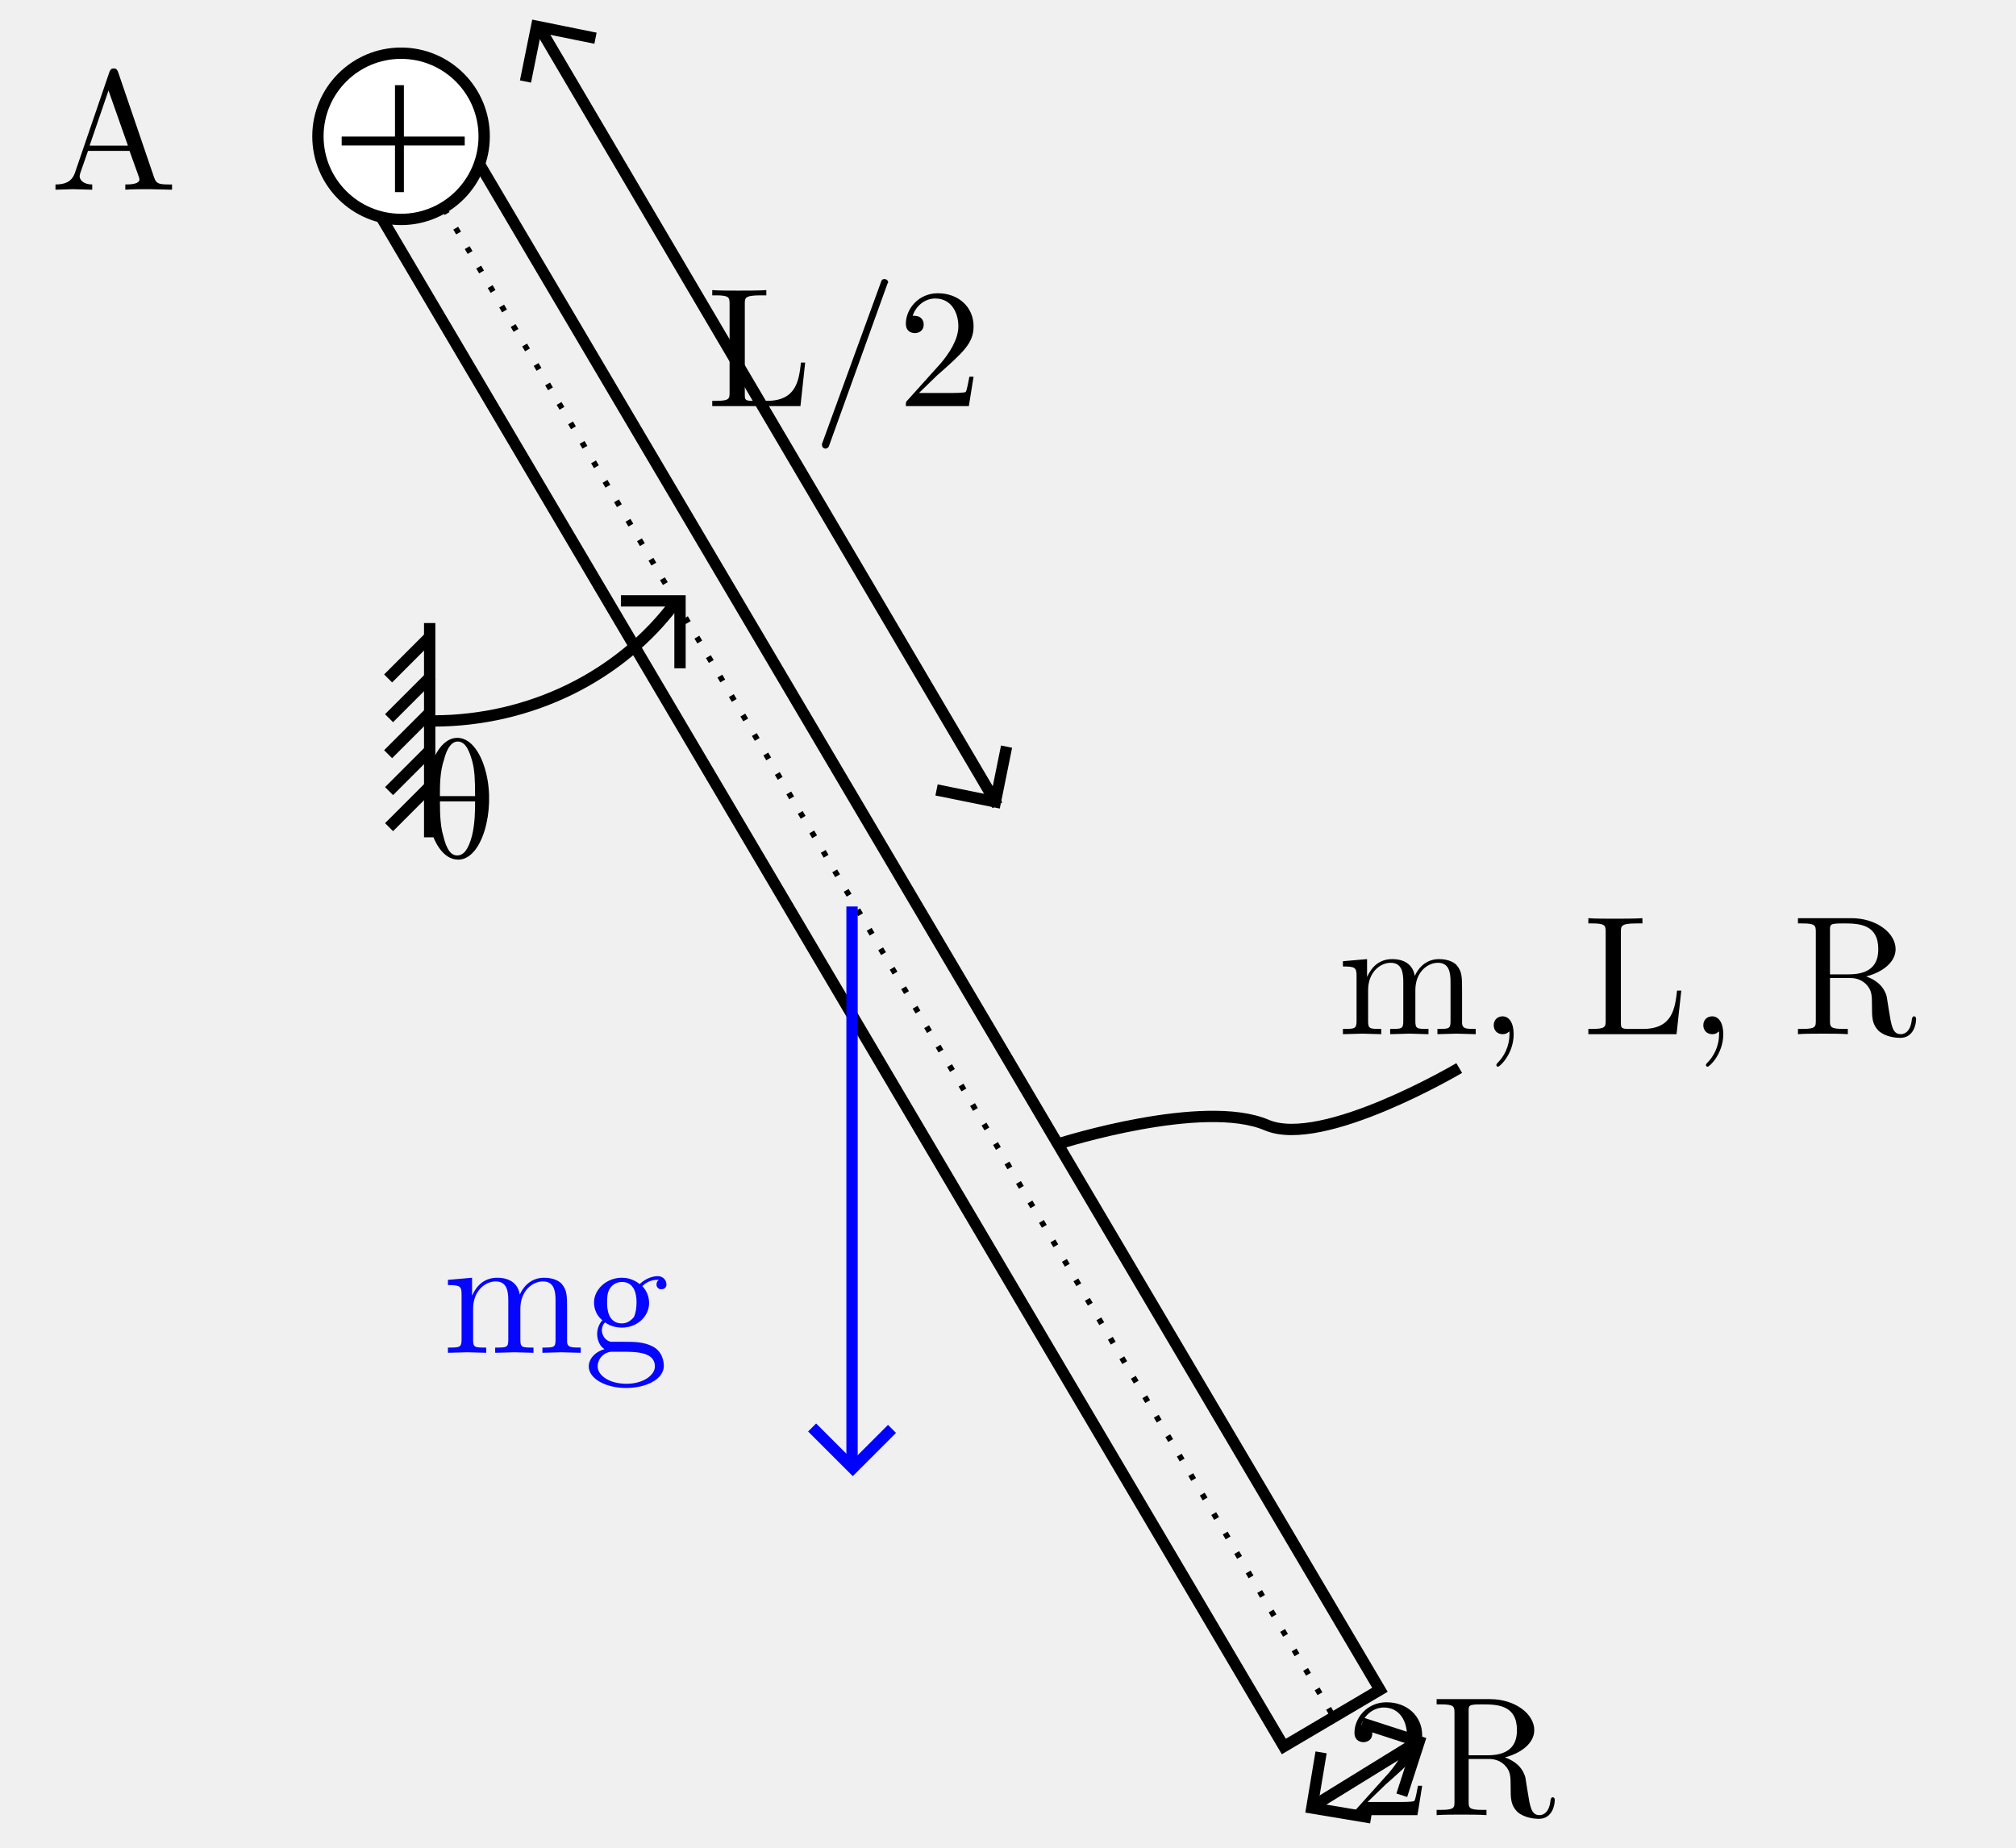
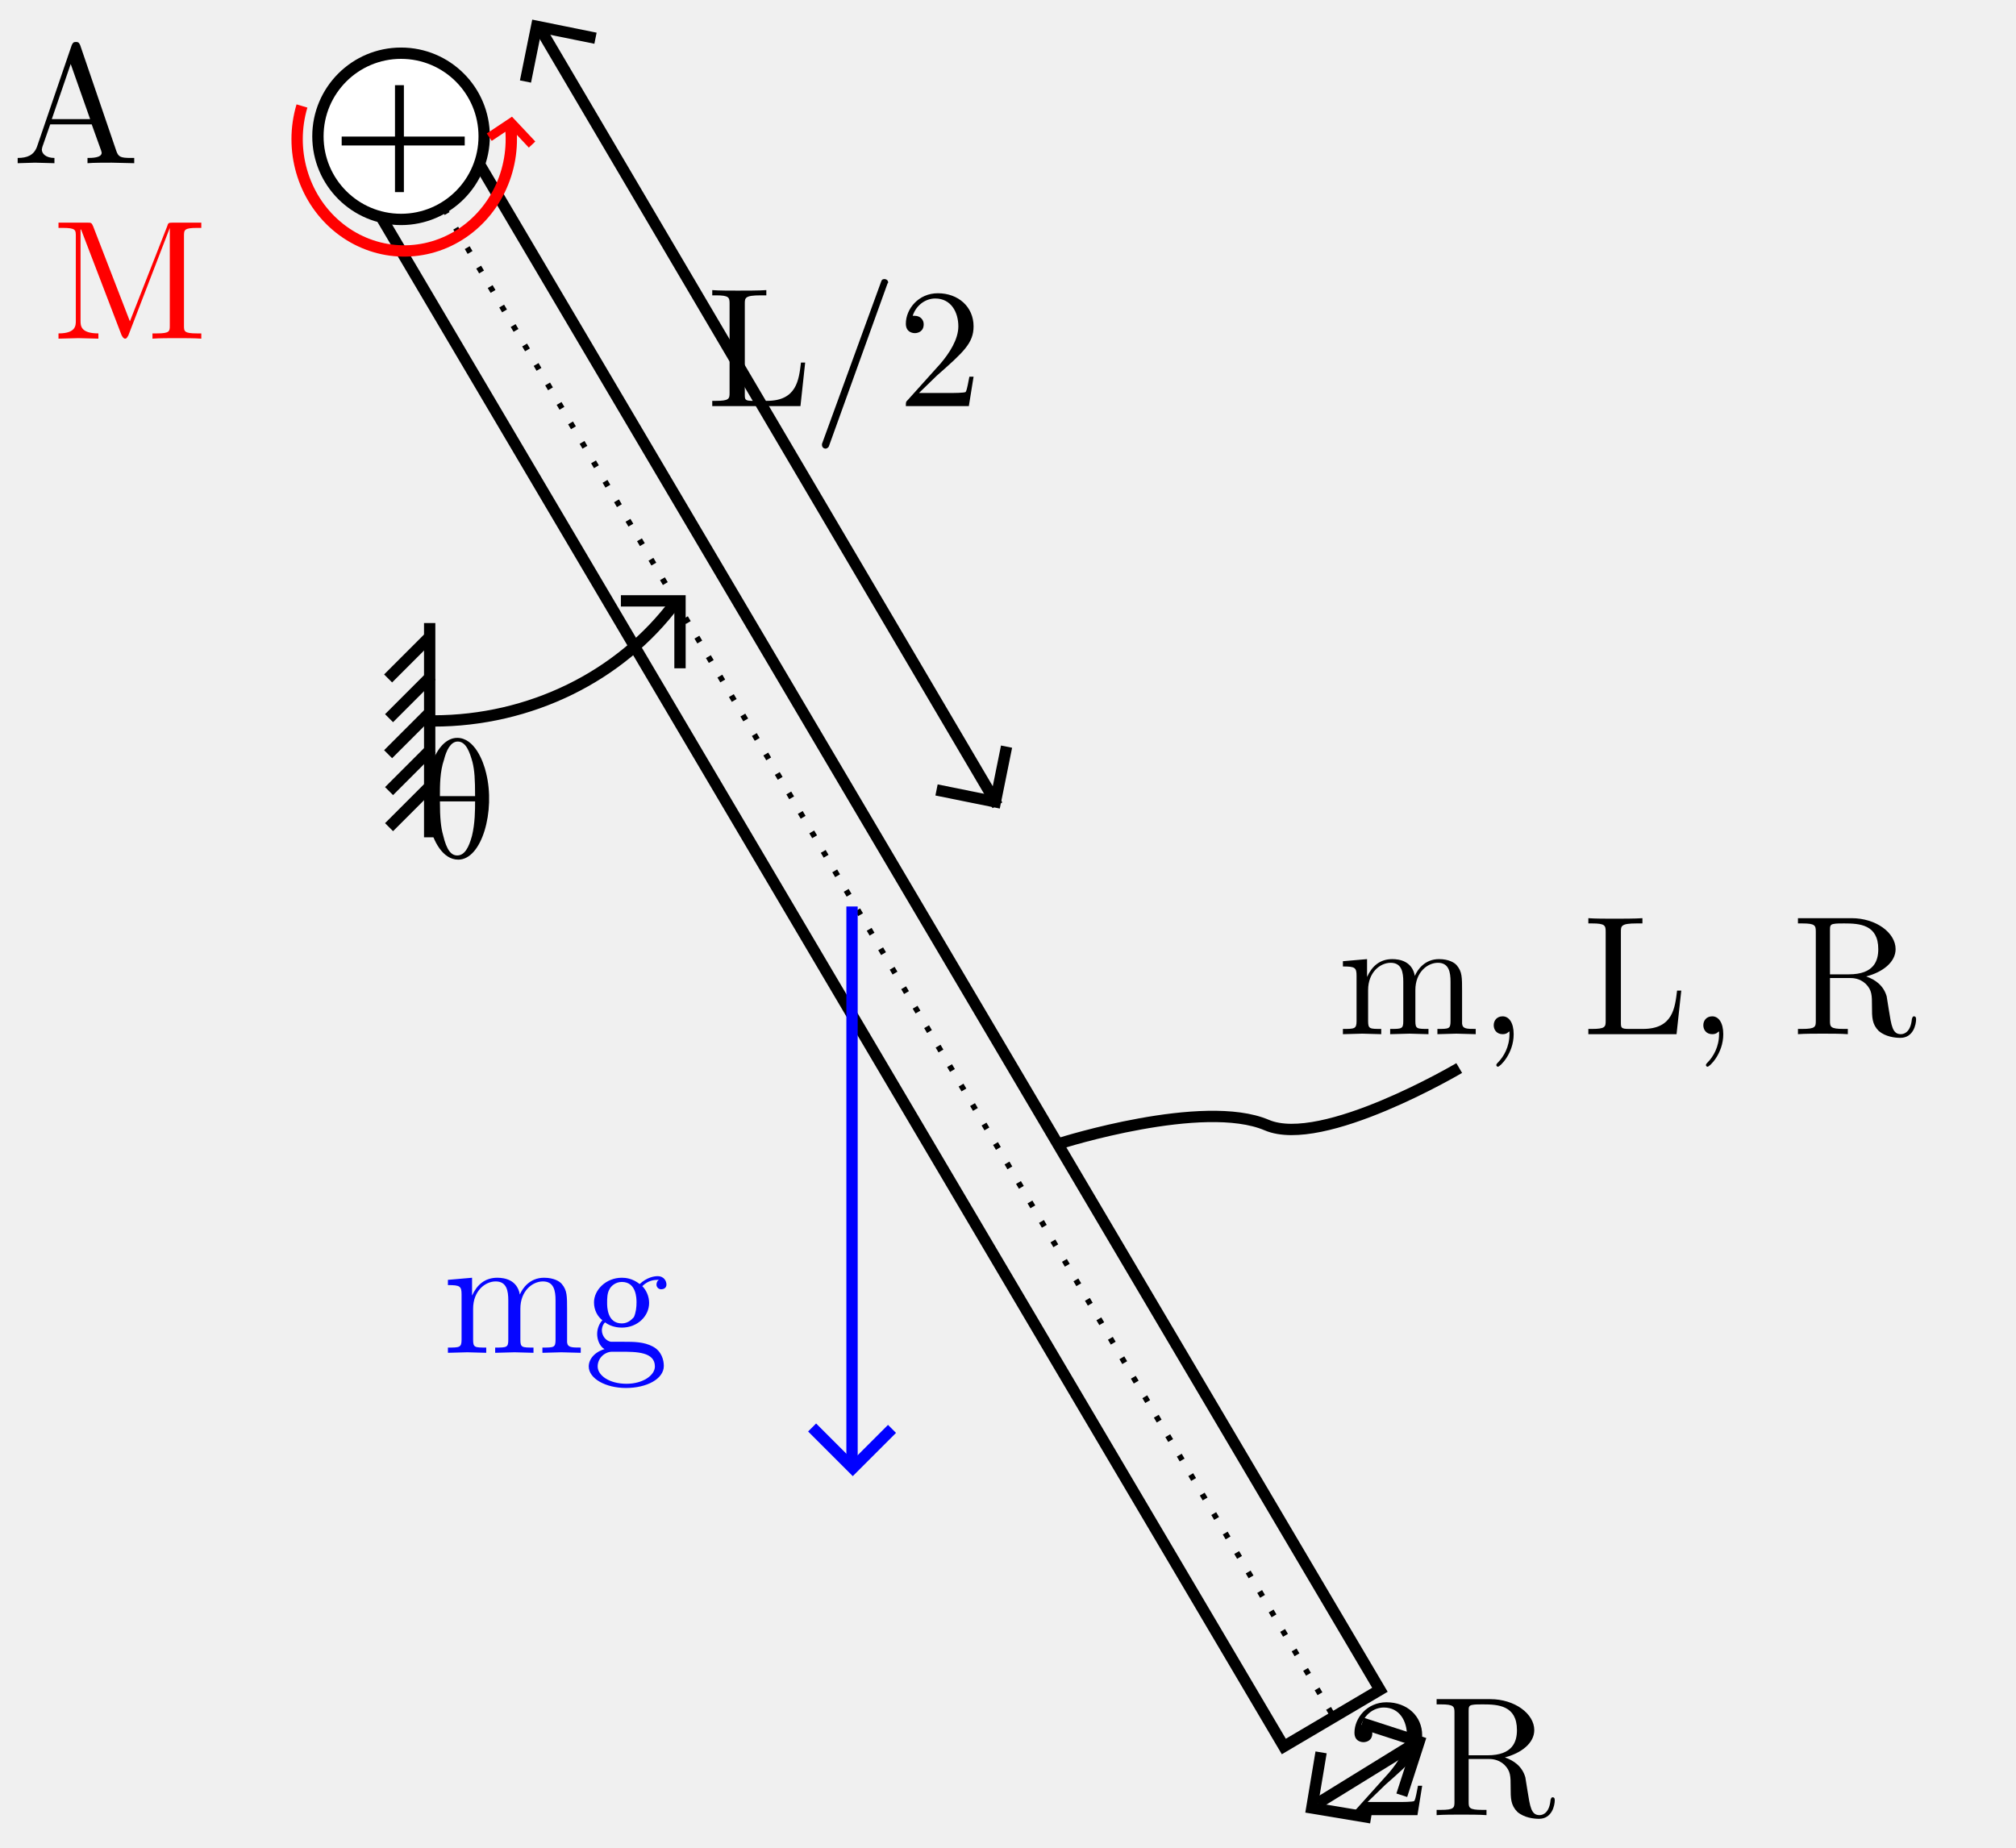
<svg xmlns="http://www.w3.org/2000/svg" width="60mm" height="55mm" viewBox="0 0 60 55" version="1.1" id="svg5">
  <defs id="defs2" />
  <g id="layer1" transform="translate(-51.84493,-74.79841)">
    <rect style="fill:none;fill-rule:evenodd;stroke:#000000;stroke-width:0.337;stroke-dasharray:none" id="rect391" width="3.321" height="55.115" x="13.121" y="99.843" ry="0" transform="rotate(-30.54578)" />
    <path style="fill:none;stroke:#000000;stroke-width:0.337;stroke-linecap:butt;stroke-linejoin:miter;stroke-dasharray:none;stroke-opacity:1" d="m 64.633,93.344 v 6.378" id="path1001" />
    <path style="fill:none;stroke:#000000;stroke-width:0.337;stroke-linecap:butt;stroke-linejoin:miter;stroke-dasharray:none;stroke-opacity:1" d="m 63.396,94.993 1.265,-1.265" id="path1003" />
    <path style="fill:none;stroke:#000000;stroke-width:0.337;stroke-linecap:butt;stroke-linejoin:miter;stroke-dasharray:none;stroke-opacity:1" d="m 63.424,96.176 1.265,-1.265" id="path1003-3" />
    <path style="fill:none;stroke:#000000;stroke-width:0.337;stroke-linecap:butt;stroke-linejoin:miter;stroke-dasharray:none;stroke-opacity:1" d="m 63.396,97.248 1.265,-1.265" id="path1003-9" />
    <path style="fill:none;stroke:#000000;stroke-width:0.337;stroke-linecap:butt;stroke-linejoin:miter;stroke-dasharray:none;stroke-opacity:1" d="m 63.424,98.347 1.265,-1.265" id="path1003-7" />
    <path style="fill:none;stroke:#000000;stroke-width:0.337;stroke-linecap:butt;stroke-linejoin:miter;stroke-dasharray:none;stroke-opacity:1" d="m 63.424,99.42 1.265,-1.265" id="path1003-4" />
    <path style="fill:none;fill-rule:evenodd;stroke:#000000;stroke-width:0.337;stroke-dasharray:none" id="path1135" d="m 71.95,92.729 a 8.797,8.275 0 0 1 -7.206,3.529" />
    <path style="fill:none;stroke:#000000;stroke-width:0.337;stroke-linecap:butt;stroke-linejoin:miter;stroke-dasharray:none;stroke-opacity:1" d="m 70.324,92.684 h 1.759 v 2.007" id="path1137" />
    <path style="fill:none;stroke:#000000;stroke-width:0.168;stroke-linecap:butt;stroke-linejoin:miter;stroke-dasharray:0.168, 0.505;stroke-dashoffset:0;stroke-opacity:1" d="m 63.699,78.691 27.766,47.093" id="path1139" />
    <text xml:space="preserve" style="font-size:5.052px;font-family:Arial;-inkscape-font-specification:Arial;text-align:center;text-anchor:middle;fill:none;fill-rule:evenodd;stroke:#000000;stroke-width:0.168;stroke-dasharray:0.168, 0.168;stroke-dashoffset:0" x="68.977" y="100.327" id="text1921">
      <tspan id="tspan1919" style="font-style:normal;font-variant:normal;font-weight:normal;font-stretch:normal;font-size:5.052px;font-family:'Cambria Math';-inkscape-font-specification:'Cambria Math';fill:#000000;fill-opacity:1;stroke:none;stroke-width:0.168" x="68.977" y="100.327">θ</tspan>
    </text>
    <text xml:space="preserve" style="font-size:5.052px;font-family:Arial;-inkscape-font-specification:Arial;text-align:center;text-anchor:middle;fill:none;fill-rule:evenodd;stroke:#000000;stroke-width:0.168;stroke-dasharray:0.168, 0.168;stroke-dashoffset:0" x="103.786" y="105.584" id="text1921-16-8">
      <tspan style="font-style:normal;font-variant:normal;font-weight:normal;font-stretch:normal;font-size:5.052px;font-family:'Cambria Math';-inkscape-font-specification:'Cambria Math';fill:#000000;fill-opacity:1;stroke:none;stroke-width:0.168" x="103.786" y="105.584" id="tspan2400">m, L, R</tspan>
    </text>
    <text xml:space="preserve" style="font-size:5.052px;font-family:Arial;-inkscape-font-specification:Arial;text-align:center;text-anchor:middle;fill:none;fill-rule:evenodd;stroke:#000000;stroke-width:0.168;stroke-dasharray:0.168, 0.168;stroke-dashoffset:0" x="71.895" y="115.067" id="text1921-1">
      <tspan id="tspan1919-5" style="font-style:normal;font-variant:normal;font-weight:normal;font-stretch:normal;font-size:5.052px;font-family:'Cambria Math';-inkscape-font-specification:'Cambria Math';fill:#0606ff;fill-opacity:1;stroke:none;stroke-width:0.168" x="71.895" y="115.067">mg</tspan>
    </text>
+     <text xml:space="preserve" style="font-size:5.052px;font-family:Arial;-inkscape-font-specification:Arial;text-align:center;text-anchor:middle;fill:none;fill-rule:evenodd;stroke:#000000;stroke-width:0.168;stroke-dasharray:0.168, 0.168;stroke-dashoffset:0" x="59.223" y="84.878" id="text1921-3-2">
+       <tspan id="tspan1919-3-7" style="font-style:normal;font-variant:normal;font-weight:normal;font-stretch:normal;font-size:5.052px;font-family:'Cambria Math';-inkscape-font-specification:'Cambria Math';fill:#ff0000;fill-opacity:1;stroke:none;stroke-width:0.168;stroke-dasharray:0.168, 0.168;stroke-dashoffset:0" x="59.223" y="84.878">M</tspan>
+     </text>
    <text xml:space="preserve" style="font-size:5.052px;font-family:Arial;-inkscape-font-specification:Arial;text-align:center;text-anchor:middle;fill:none;fill-rule:evenodd;stroke:#000000;stroke-width:0.168;stroke-dasharray:0.168, 0.168;stroke-dashoffset:0" x="80.484" y="86.886" id="text1921-3">
      <tspan id="tspan1919-3" style="font-style:normal;font-variant:normal;font-weight:normal;font-stretch:normal;font-size:5.052px;font-family:'Cambria Math';-inkscape-font-specification:'Cambria Math';fill:#000000;fill-opacity:1;stroke:none;stroke-width:0.168" x="80.484" y="86.886">L/2</tspan>
    </text>
    <text xml:space="preserve" style="font-size:5.052px;font-family:Arial;-inkscape-font-specification:Arial;text-align:center;text-anchor:middle;fill:none;fill-rule:evenodd;stroke:#000000;stroke-width:0.168;stroke-dasharray:0.168, 0.168;stroke-dashoffset:0" x="98.535" y="128.828" id="text1921-3-0">
      <tspan id="tspan1919-3-3" style="font-style:normal;font-variant:normal;font-weight:normal;font-stretch:normal;font-size:5.052px;font-family:'Cambria Math';-inkscape-font-specification:'Cambria Math';fill:#000000;fill-opacity:1;stroke:none;stroke-width:0.168" x="98.535" y="128.828">2R</tspan>
    </text>
    <path style="fill:none;stroke:#000000;stroke-width:0.337;stroke-linecap:butt;stroke-linejoin:miter;stroke-dasharray:none;stroke-opacity:1" d="M 67.952,75.703 81.53,98.769" id="path1973" />
    <path style="fill:none;stroke:#000000;stroke-width:0.337;stroke-linecap:butt;stroke-linejoin:miter;stroke-dasharray:none;stroke-opacity:1" d="m 67.484,77.225 0.333,-1.644 1.751,0.355" id="path1975" />
    <path style="fill:none;stroke:#000000;stroke-width:0.337;stroke-linecap:butt;stroke-linejoin:miter;stroke-dasharray:none;stroke-opacity:1" d="m 81.802,97.023 -0.333,1.644 -1.751,-0.355" id="path1975-0" />
    <path style="fill:none;stroke:#000000;stroke-width:0.337;stroke-linecap:butt;stroke-linejoin:miter;stroke-dasharray:none;stroke-opacity:1" d="m 91.163,126.96 -0.276,1.654 1.763,0.294" id="path1975-0-2" />
    <path style="fill:none;stroke:#000000;stroke-width:0.337;stroke-linecap:butt;stroke-linejoin:miter;stroke-dasharray:none;stroke-opacity:1" d="m 93.565,128.236 0.517,-1.595 -1.7,-0.551" id="path1975-0-2-7" />
    <circle style="fill:#ffffff;fill-opacity:1;fill-rule:evenodd;stroke:#000000;stroke-width:0.337;stroke-dasharray:none;stroke-dashoffset:0;stroke-opacity:1" id="path2026" cx="63.781" cy="78.856" r="2.474" />
    <path style="fill:none;stroke:#0000fe;stroke-width:0.337;stroke-linecap:butt;stroke-linejoin:miter;stroke-dasharray:none;stroke-opacity:1" d="m 77.203,101.781 v 16.745" id="path2077" />
    <path style="fill:none;stroke:#0101ff;stroke-width:0.337;stroke-linecap:butt;stroke-linejoin:miter;stroke-dasharray:none;stroke-opacity:1" d="m 76.015,117.289 1.21,1.21 1.168,-1.168" id="path2079" />
    <path style="fill:none;stroke:#000000;stroke-width:0.337;stroke-linecap:butt;stroke-linejoin:miter;stroke-dasharray:none;stroke-opacity:1" d="m 83.431,108.821 c 0,0 4.226,-1.338 6.115,-0.533 1.66,0.708 5.728,-1.698 5.728,-1.698" id="path2266-0" />
    <path style="fill:none;stroke:#000000;stroke-width:0.337;stroke-linecap:butt;stroke-linejoin:miter;stroke-dasharray:none;stroke-opacity:1" d="m 91.074,128.468 2.838,-1.75" id="path2406" />
-     <text xml:space="preserve" style="font-size:5.052px;font-family:Arial;-inkscape-font-specification:Arial;text-align:center;text-anchor:middle;fill:none;fill-rule:evenodd;stroke:#000000;stroke-width:0.168;stroke-dasharray:0.168, 0.168;stroke-dashoffset:0" x="58.743" y="80.447" id="text1921-16">
-       <tspan style="font-style:normal;font-variant:normal;font-weight:normal;font-stretch:normal;font-size:5.052px;font-family:'Cambria Math';-inkscape-font-specification:'Cambria Math';fill:#000000;fill-opacity:1;stroke:none;stroke-width:0.168" x="58.743" y="80.447" id="tspan2295">A</tspan>
+     <text xml:space="preserve" style="font-size:5.052px;font-family:Arial;-inkscape-font-specification:Arial;text-align:center;text-anchor:middle;fill:none;fill-rule:evenodd;stroke:#000000;stroke-width:0.168;stroke-dasharray:0.168, 0.168;stroke-dashoffset:0" x="57.616" y="79.659" id="text1921-16">
+       <tspan style="font-style:normal;font-variant:normal;font-weight:normal;font-stretch:normal;font-size:5.052px;font-family:'Cambria Math';-inkscape-font-specification:'Cambria Math';fill:#000000;fill-opacity:1;stroke:none;stroke-width:0.168" x="57.616" y="79.659" id="tspan2295">A</tspan>
    </text>
    <path style="fill:none;stroke:#000000;stroke-width:0.265px;stroke-linecap:butt;stroke-linejoin:miter;stroke-opacity:1" d="m 62.014,78.996 h 3.662" id="path478" />
    <path style="fill:none;stroke:#000000;stroke-width:0.265px;stroke-linecap:butt;stroke-linejoin:miter;stroke-opacity:1" d="M 63.733,80.517 V 77.334" id="path480" />
+     <path style="fill:none;fill-rule:evenodd;stroke:#ff0000;stroke-width:0.337;stroke-dasharray:none;stroke-opacity:1" id="path319" d="m 67.039,78.536 a 3.187,3.327 0 0 1 -1.623,3.318 3.187,3.327 0 0 1 -3.555,-0.334 3.187,3.327 0 0 1 -1.029,-3.567" />
+     <path style="fill:none;stroke:#ff0000;stroke-width:0.265px;stroke-linecap:butt;stroke-linejoin:miter;stroke-opacity:1" d="m 66.406,78.882 0.657,-0.438 0.617,0.657" id="path1972" />
  </g>
</svg>
